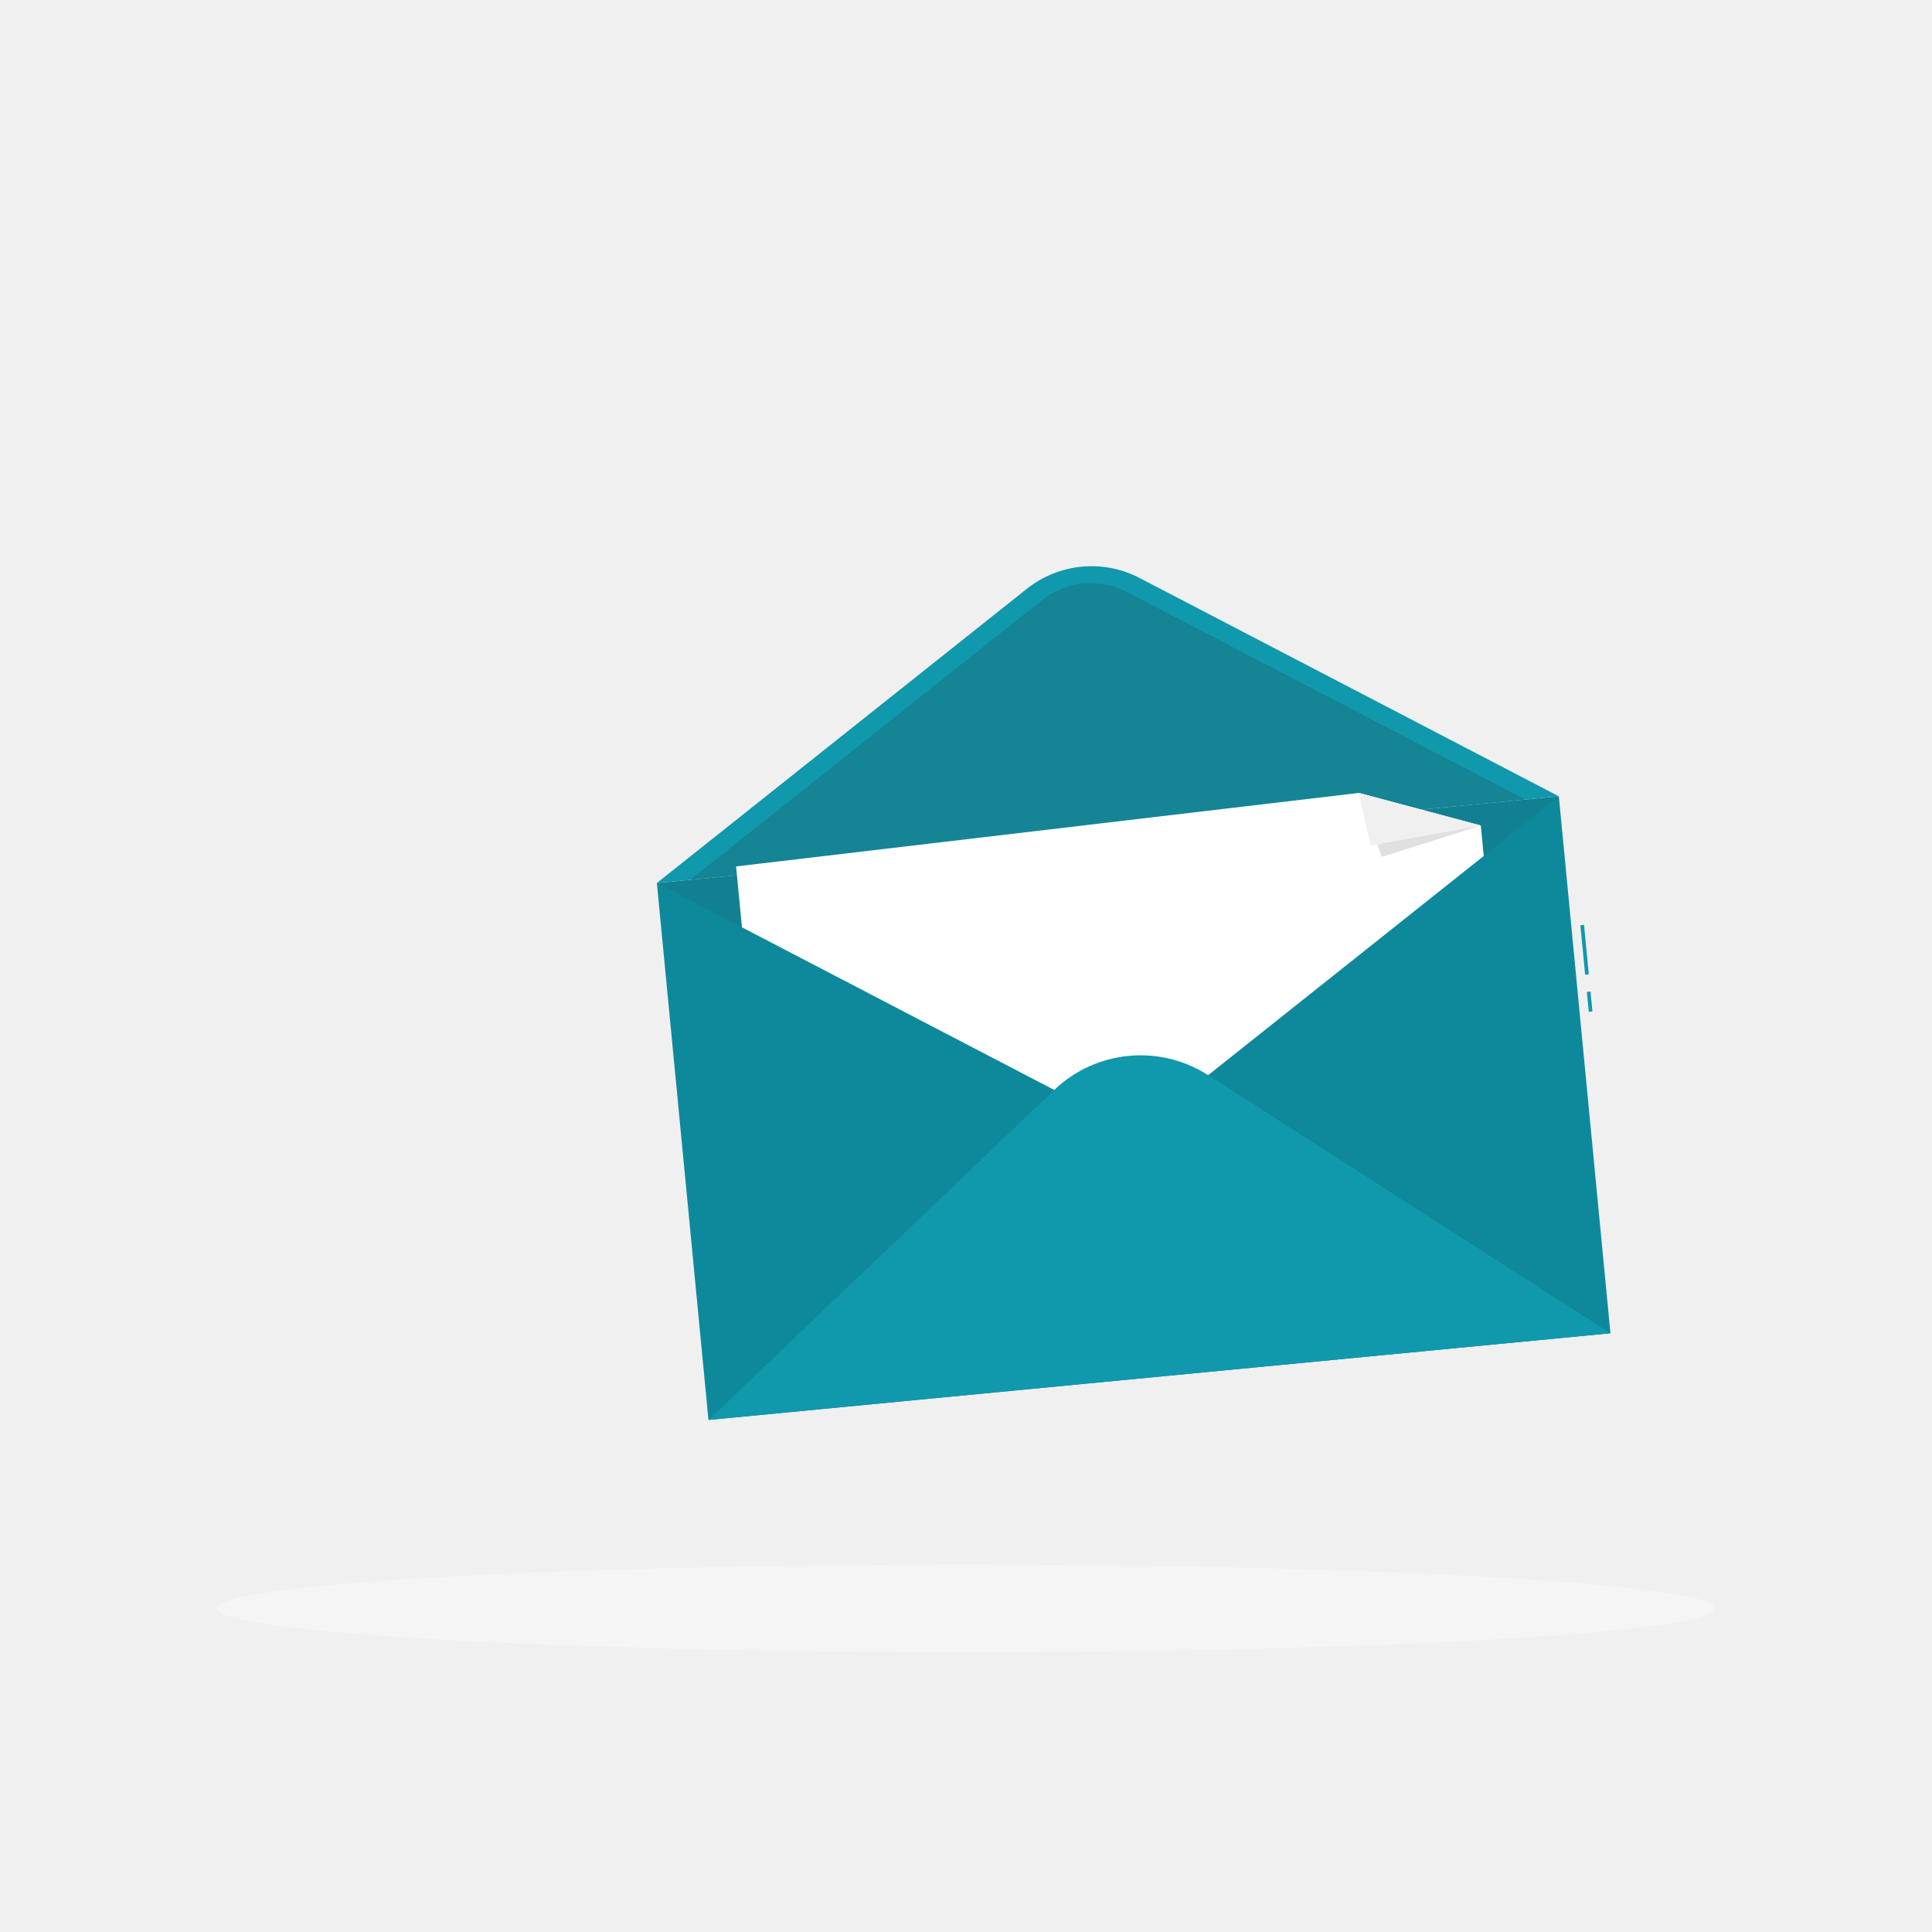
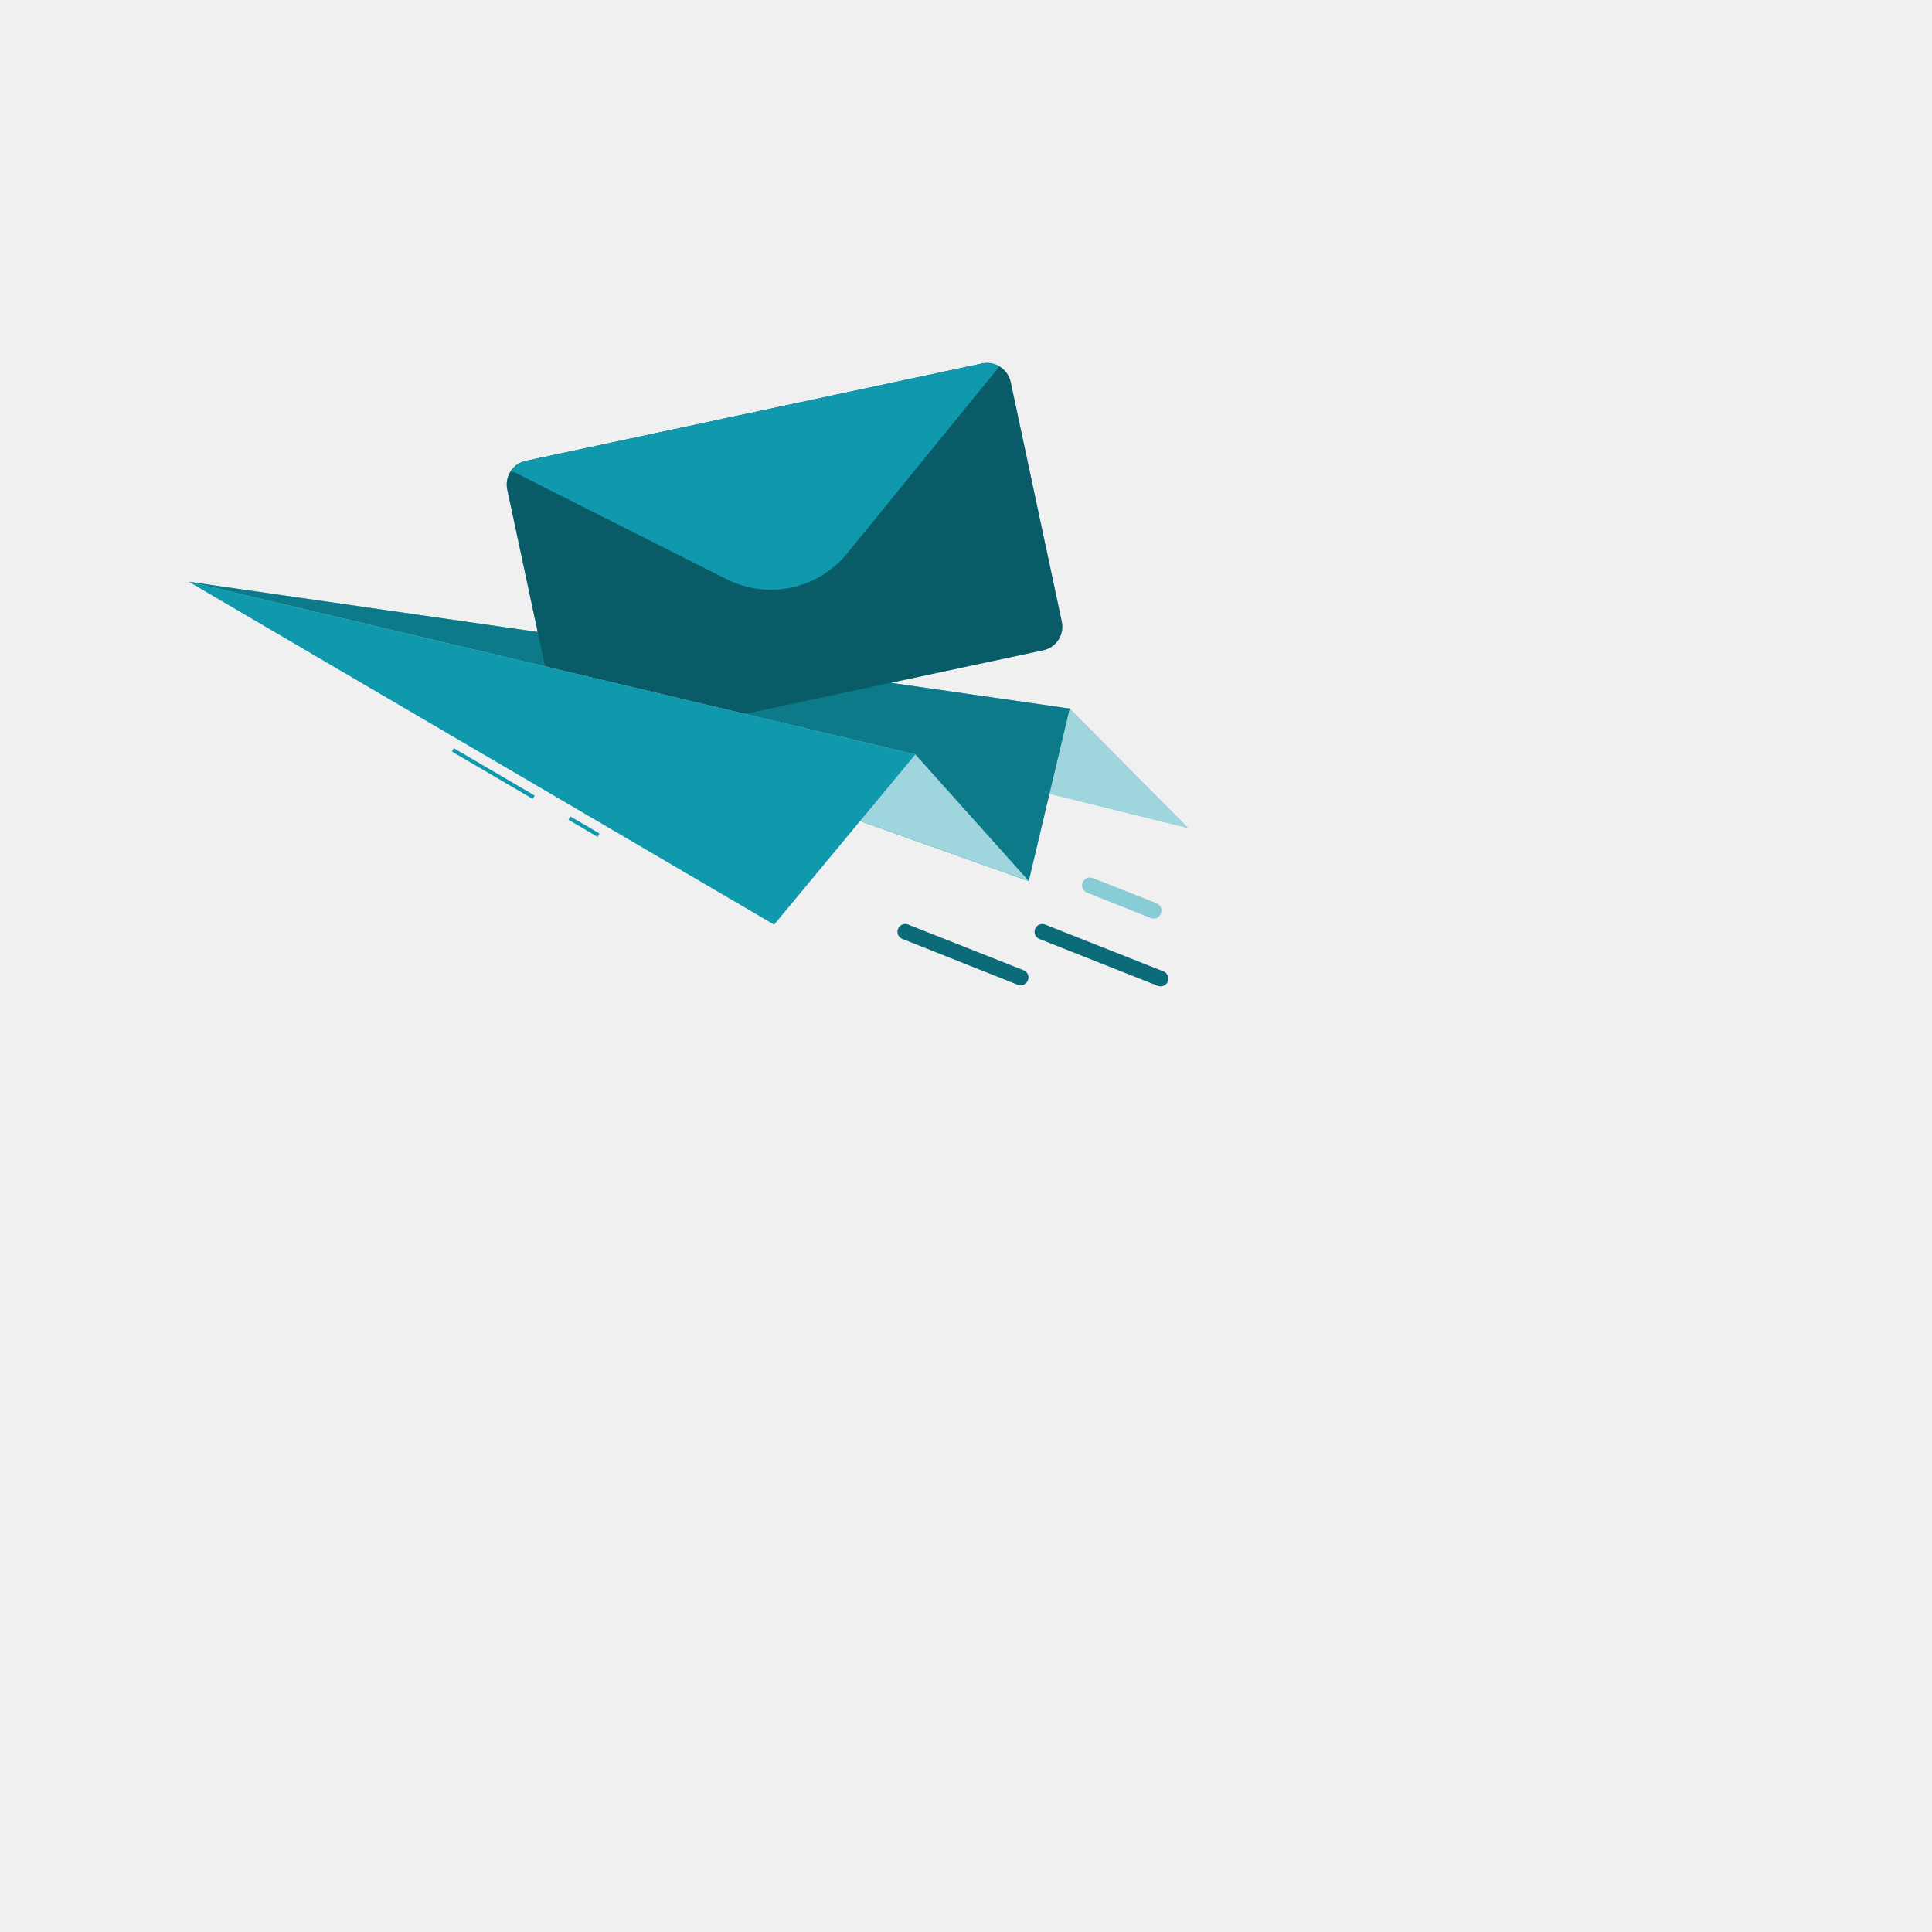
<svg xmlns="http://www.w3.org/2000/svg" viewBox="0 0 500 500">
-   <g id="freepik--Shadow--inject-14">
-     <ellipse id="freepik--path--inject-14" cx="250" cy="416.24" rx="193.89" ry="11.32" style="fill:#f5f5f5" />
-   </g>
-   <g id="freepik--Envelope--inject-14">
-     <rect x="409.62" y="239.36" width="0.95" height="12.86" transform="translate(-21.64 40.37) rotate(-5.49)" style="fill:rgb(16, 152, 173)" />
-     <rect x="410.92" y="256.65" width="0.95" height="5.19" transform="translate(-22.91 40.54) rotate(-5.49)" style="fill:rgb(16, 152, 173)" />
-     <rect x="176.14" y="216.98" width="234.5" height="139.6" transform="translate(612.87 544.18) rotate(174.51)" style="fill:rgb(16, 152, 173)" />
-     <rect x="176.14" y="216.98" width="234.5" height="139.6" transform="translate(612.87 544.18) rotate(174.51)" style="opacity:0.1" />
-     <polygon points="294 293.1 170 228.52 403.42 206.08 294 293.1" style="fill:#263238;opacity:0.1" />
-     <path d="M265.75,152.38,170,228.52l233.42-22.44-108.5-56.5A26.9,26.9,0,0,0,265.75,152.38Z" style="fill:rgb(16, 152, 173)" />
-     <path d="M394.75,206.92,291.66,153.23a20.28,20.28,0,0,0-22,2.11l-91,72.34Z" style="fill:#263238;opacity:0.2" />
-     <polygon points="351.64 205.21 383.23 213.65 383.99 221.53 294 293.1 192.02 239.99 190.5 224.23 351.64 205.21" style="fill:#fff" />
-     <polyline points="351.64 205.21 357.61 221.75 383.23 213.65" style="fill:#e0e0e0" />
-     <polyline points="351.64 205.21 354.71 218.85 383.23 213.65" style="fill:#f0f0f0" />
-     <path d="M312.65,278.24l104.13,66.81L183.36,367.48l89.49-85.42A32.35,32.35,0,0,1,312.65,278.24Z" style="fill:rgb(16, 152, 173)" />
+   <g id="freepik--Mail--inject-96">
+     <polygon points="48.86 150.56 276.83 183.38 307.42 214.25 48.86 150.56" style="fill:rgb(16, 152, 173)" />
+     <polygon points="48.86 150.56 276.83 183.38 307.42 214.25 48.86 150.56" style="fill:#fff;opacity:0.6" />
+     <polygon points="48.86 150.56 276.83 183.38 266.25 228.02 48.86 150.56" style="fill:rgb(16, 152, 173)" />
+     <polygon points="48.86 150.56 276.83 183.38 266.25 228.02 48.86 150.56" style="opacity:0.2" />
+     <path d="M261.57,98.88l13.23,62a6.25,6.25,0,0,1-4.8,7.41l-118.08,25.2a6.26,6.26,0,0,1-7.41-4.8l-13.24-62a6.26,6.26,0,0,1,4.81-7.41l118.08-25.2a6.26,6.26,0,0,1,7.41,4.81Z" style="fill:rgb(16, 152, 173)" />
+     <path d="M261.57,98.88l13.23,62a6.25,6.25,0,0,1-4.8,7.41l-118.08,25.2a6.26,6.26,0,0,1-7.41-4.8l-13.24-62a6.26,6.26,0,0,1,4.81-7.41l118.08-25.2a6.26,6.26,0,0,1,7.41,4.81Z" style="opacity:0.4" />
+     <path d="M258.66,94.82l-39.45,48.43a25.43,25.43,0,0,1-31.15,6.65l-55.79-28.1a6.22,6.22,0,0,1,3.81-2.53l118.08-25.2A6.23,6.23,0,0,1,258.66,94.82Z" style="fill:rgb(16, 152, 173)" />
+     <polygon points="48.86 150.56 236.89 195.25 266.25 228.02 48.86 150.56" style="fill:rgb(16, 152, 173)" />
+     <polygon points="48.86 150.56 236.89 195.25 266.25 228.02 48.86 150.56" style="fill:#fff;opacity:0.6" />
+     <rect x="127.15" y="188.08" width="1" height="24.25" transform="translate(-109.61 209.15) rotate(-59.64)" style="fill:rgb(16, 152, 173)" />
+     <rect x="150.62" y="209.59" width="1" height="8.72" transform="translate(-109.87 236.19) rotate(-59.64)" style="fill:rgb(16, 152, 173)" />
+     <polygon points="48.86 150.56 236.89 195.25 200.34 239.3 48.86 150.56" style="fill:rgb(16, 152, 173)" />
+     <path d="M300.36,255.26a2,2,0,0,1-.74-.14L269,243a2,2,0,0,1,1.47-3.72L301.1,251.4a2,2,0,0,1-.74,3.86Z" style="fill:rgb(16, 152, 173)" />
+     <path d="M300.36,255.26a2,2,0,0,1-.74-.14L269,243a2,2,0,0,1,1.47-3.72L301.1,251.4a2,2,0,0,1-.74,3.86Z" style="opacity:0.3" />
+     <path d="M298.55,237.7a1.91,1.91,0,0,1-.73-.15L281.37,231a2,2,0,1,1,1.47-3.72l16.45,6.52a2,2,0,0,1,1.13,2.59A2,2,0,0,1,298.55,237.7Z" style="fill:rgb(16, 152, 173)" />
+     <path d="M298.55,237.7a1.91,1.91,0,0,1-.73-.15L281.37,231a2,2,0,1,1,1.47-3.72l16.45,6.52a2,2,0,0,1,1.13,2.59A2,2,0,0,1,298.55,237.7Z" style="fill:#fff;opacity:0.5" />
+     <path d="M264.16,255a2.1,2.1,0,0,1-.73-.14L233.56,243a2,2,0,1,1,1.47-3.72L264.9,251.1a2,2,0,0,1-.74,3.86Z" style="fill:rgb(16, 152, 173)" />
+     <path d="M264.16,255a2.1,2.1,0,0,1-.73-.14L233.56,243a2,2,0,1,1,1.47-3.72L264.9,251.1a2,2,0,0,1-.74,3.86Z" style="opacity:0.3" />
  </g>
</svg>
